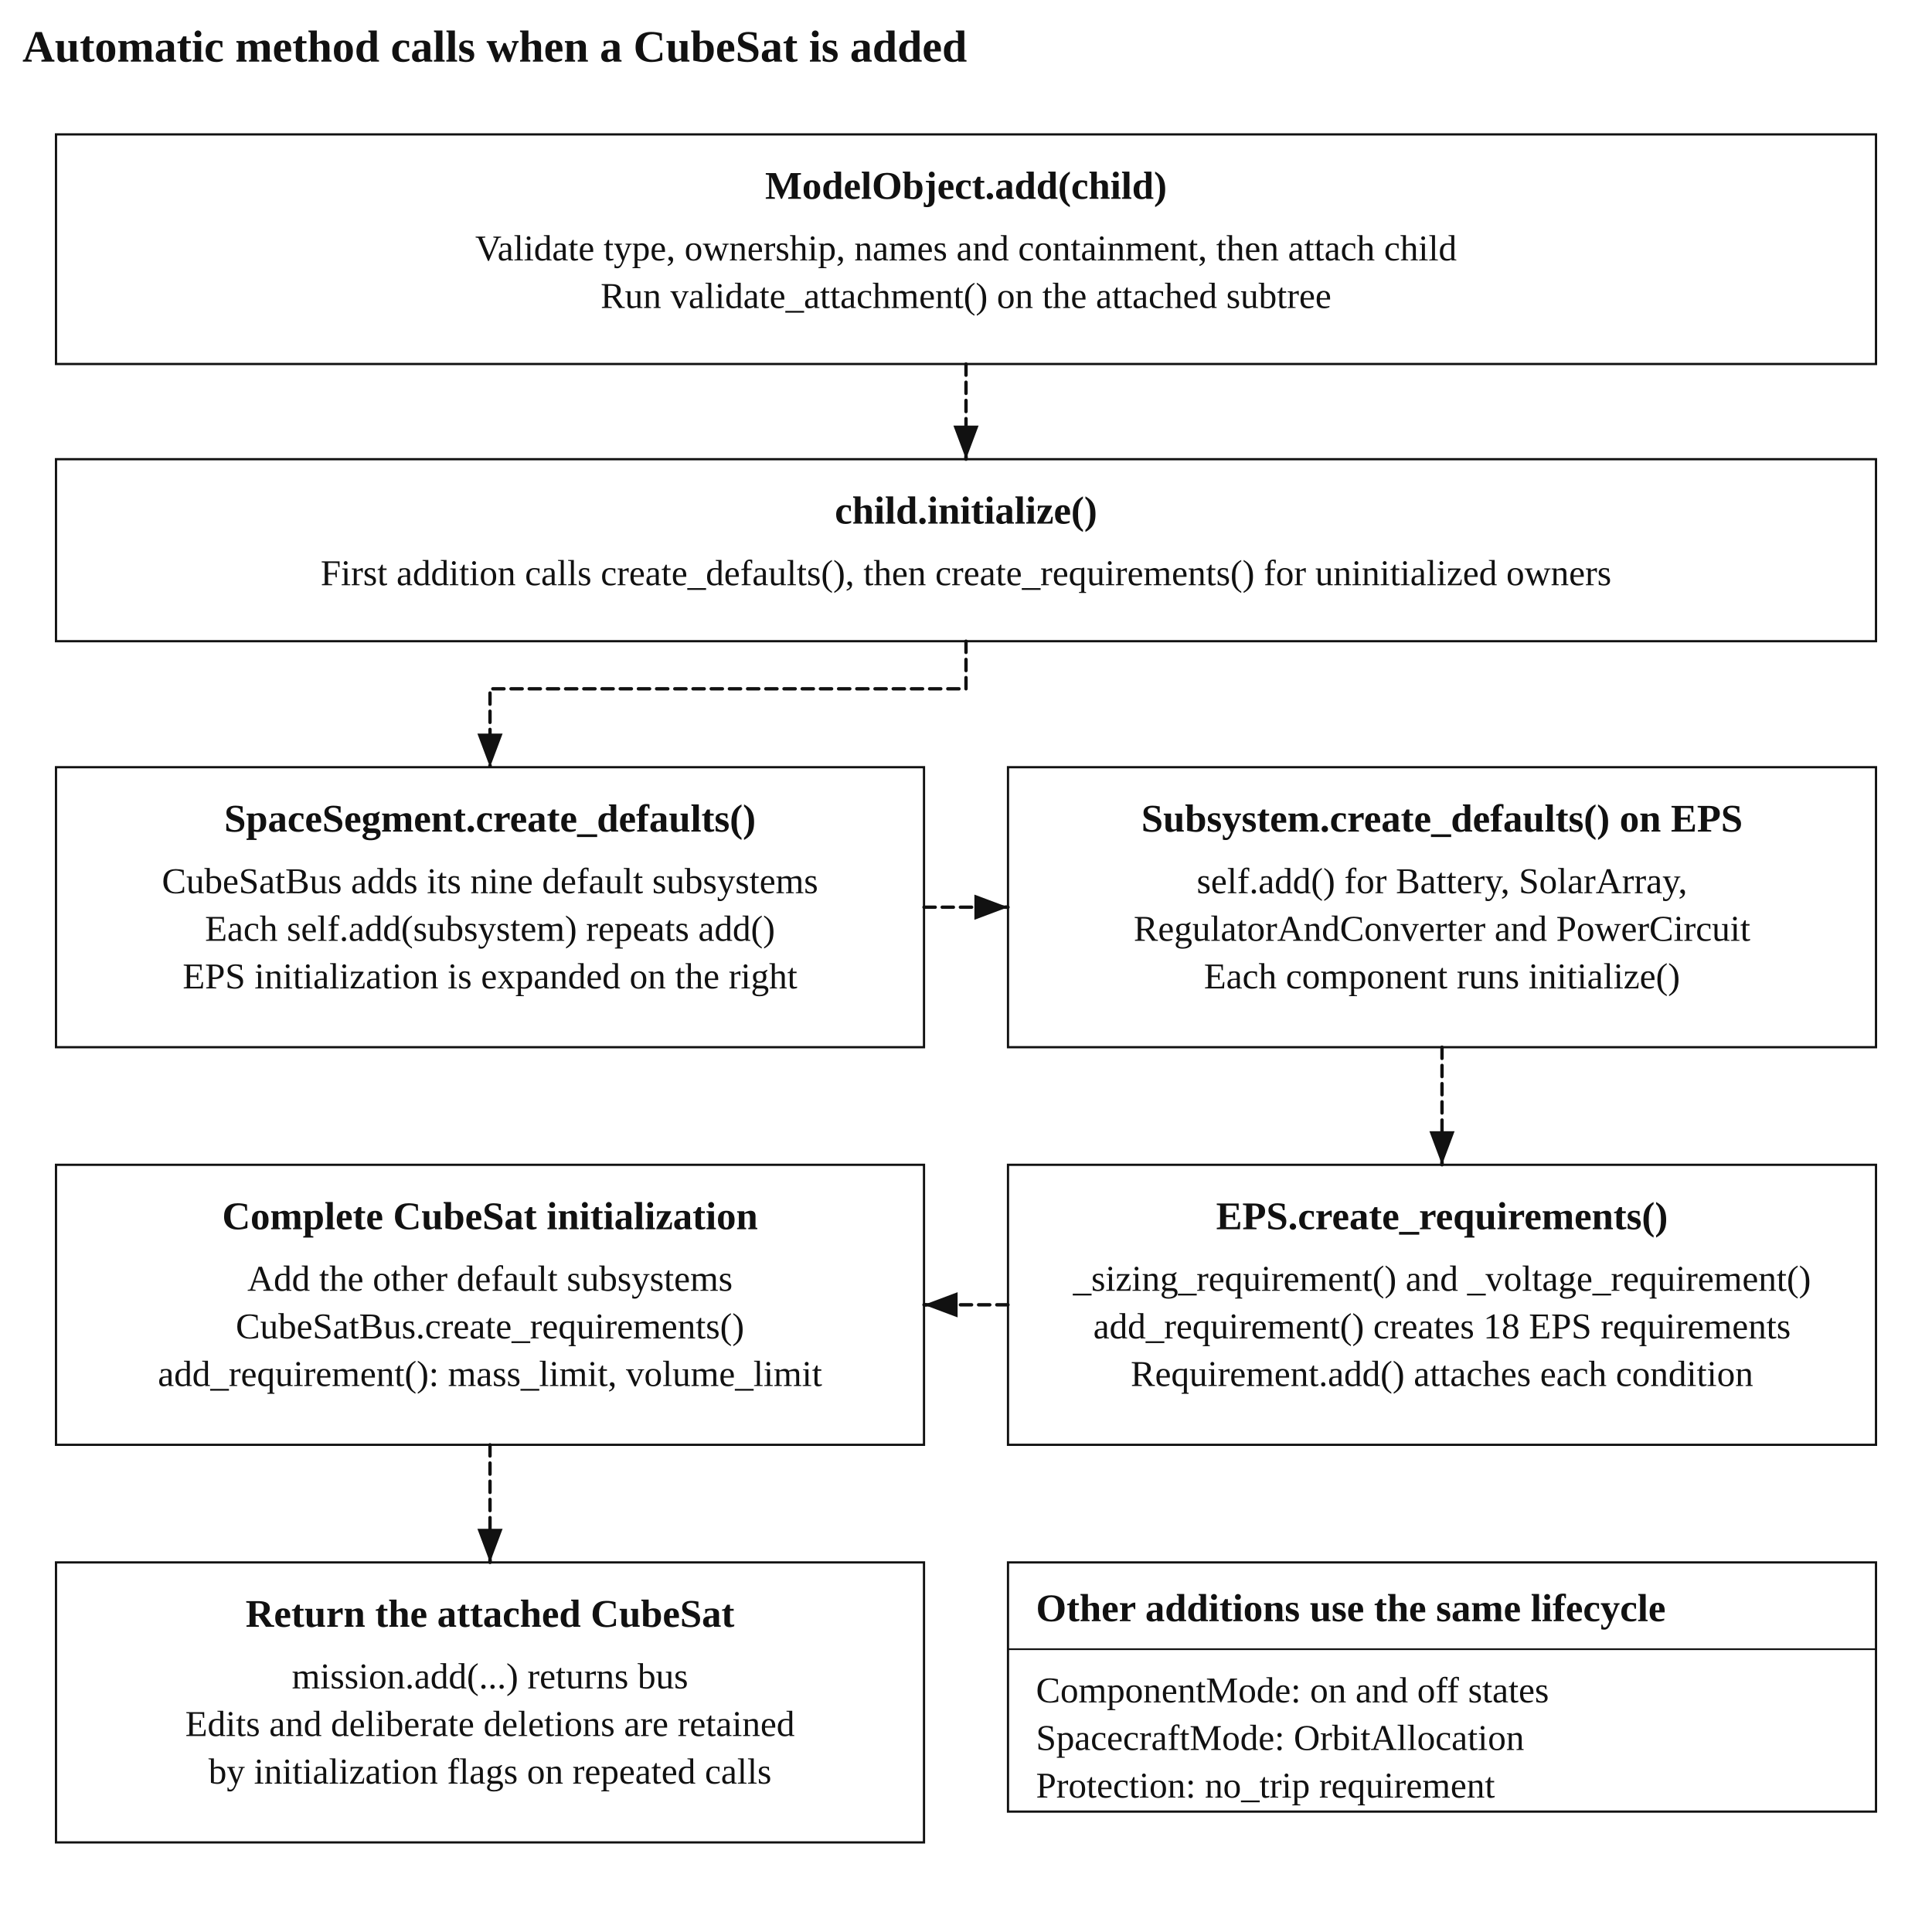
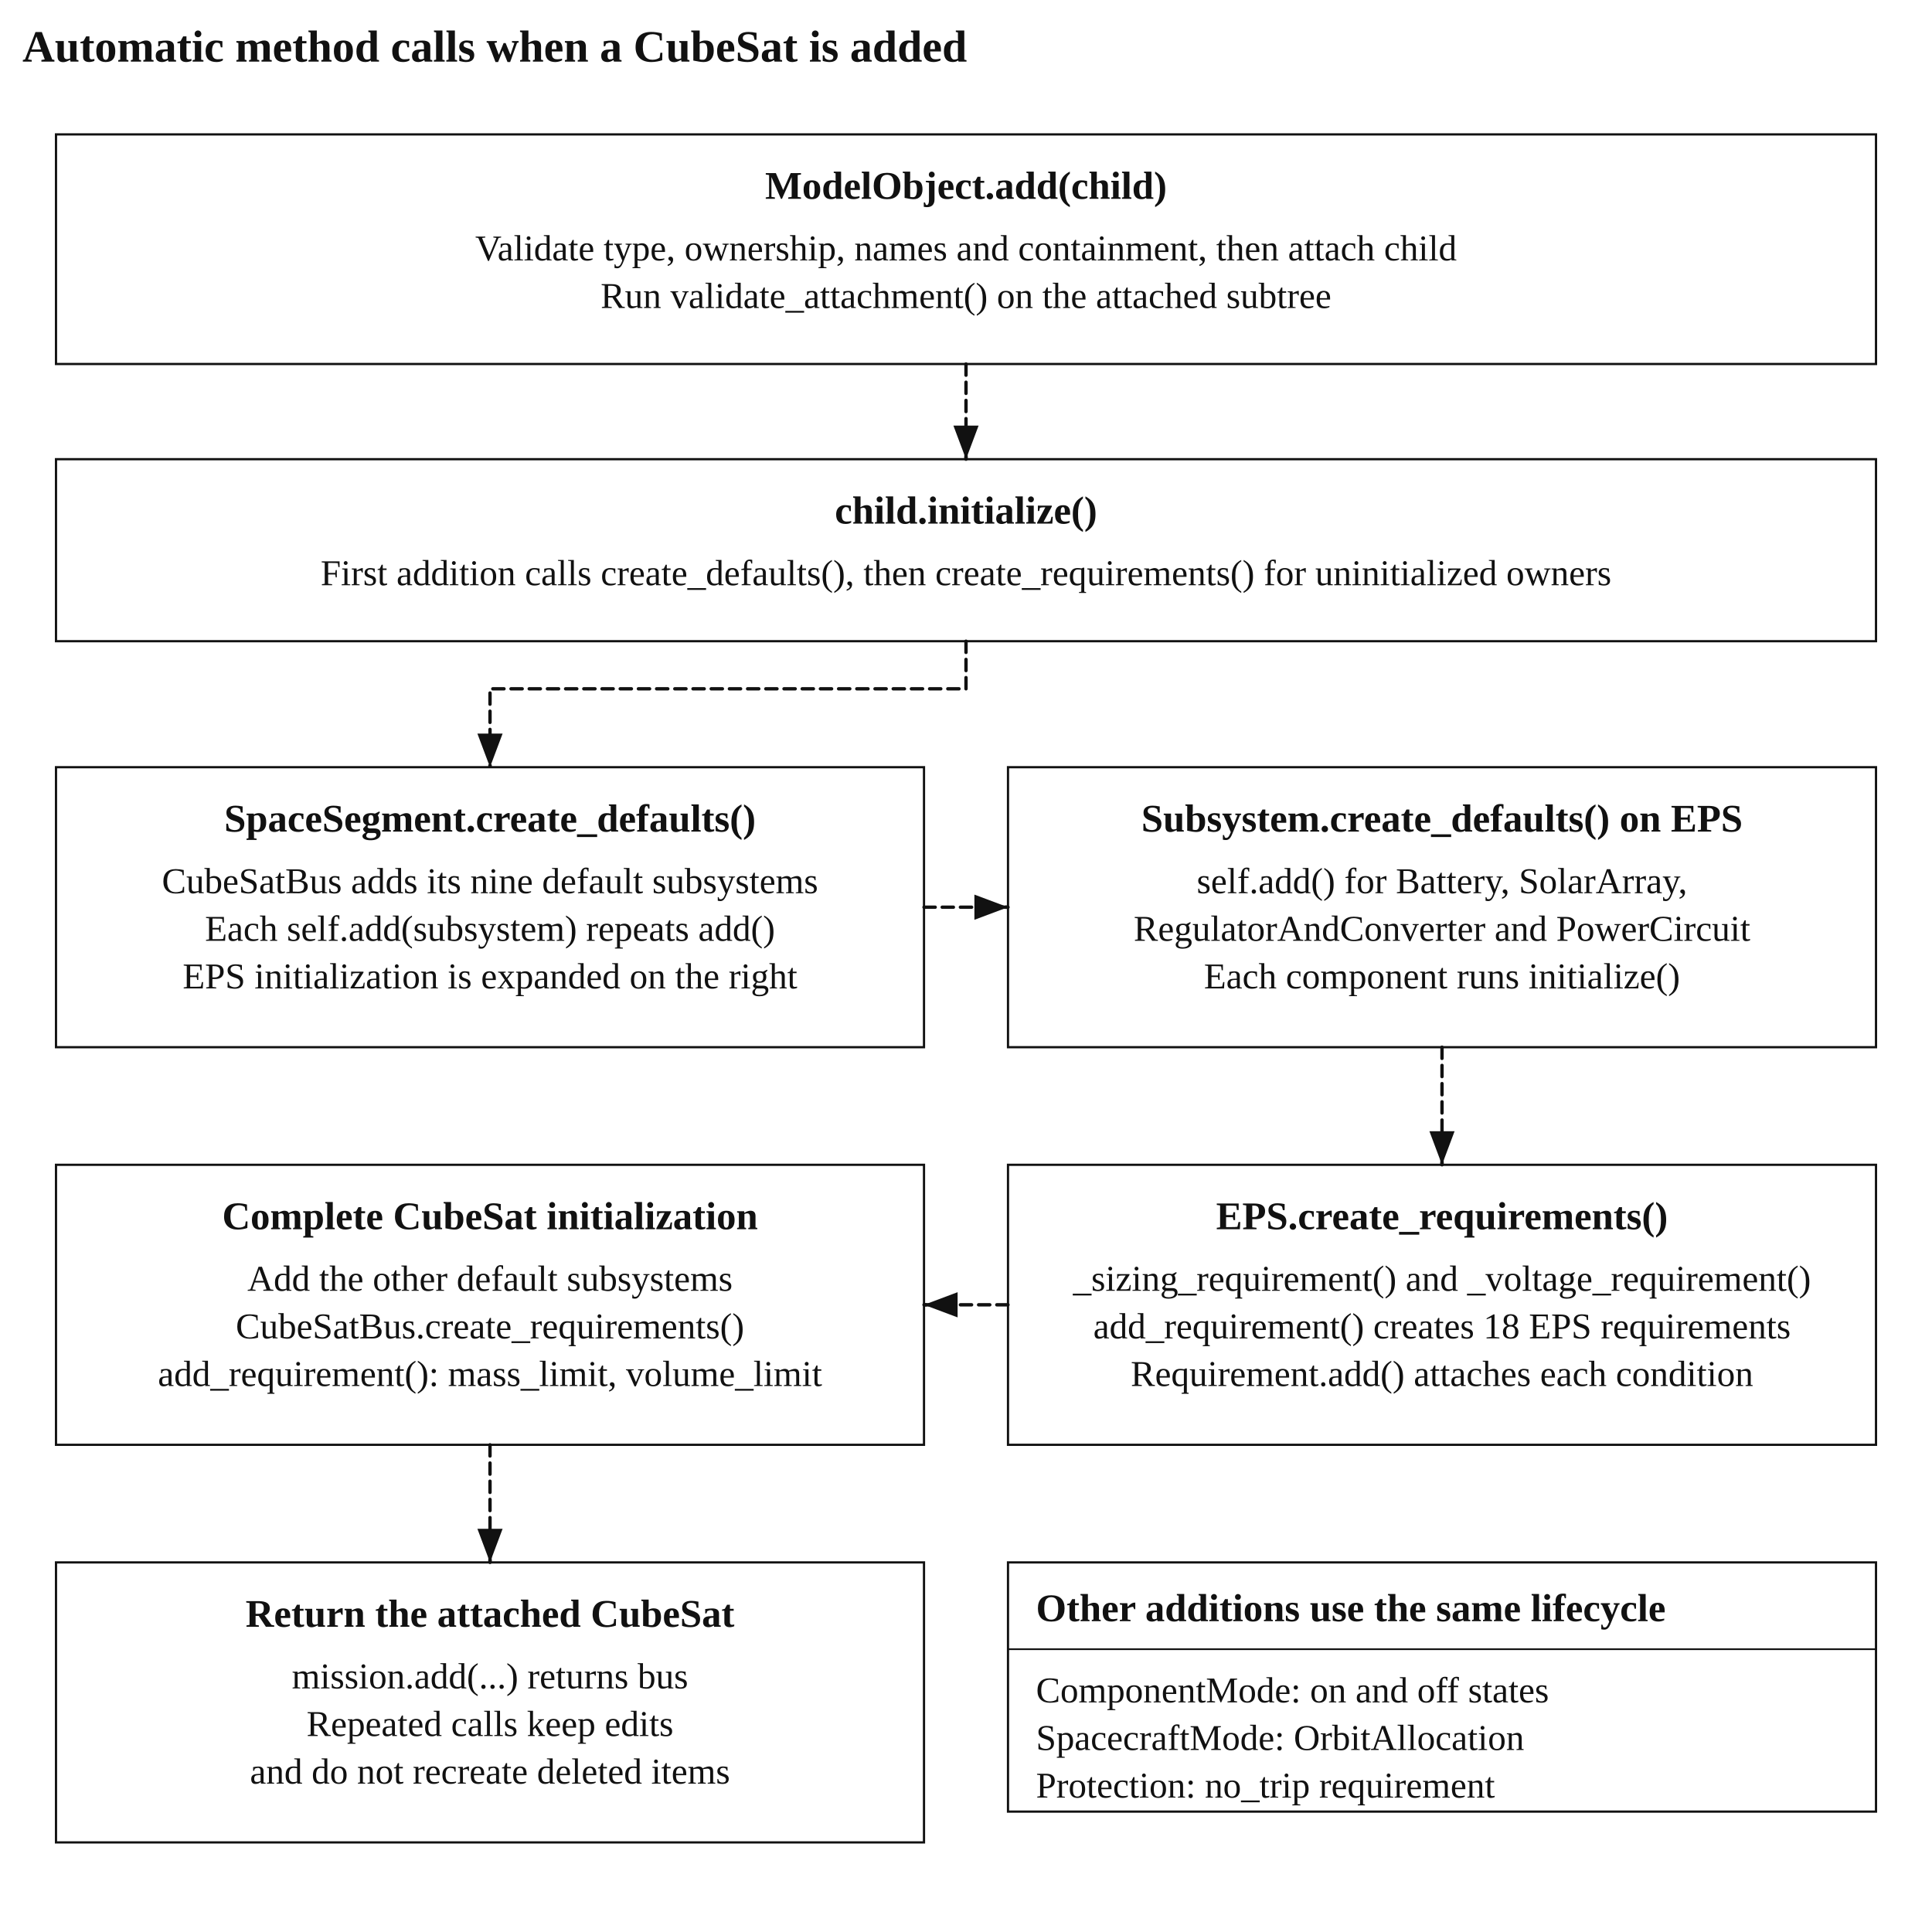
<svg xmlns="http://www.w3.org/2000/svg" width="690pt" height="690pt" viewBox="0 0 690 690" role="img" aria-label="Automatic method calls when a CubeSat is added">
  <rect x="0" y="0" width="690" height="690" fill="white" stroke="none" stroke-width=".8" />
  <defs>
    <marker id="arrow" viewBox="0 0 12 9" refX="12" refY="4.5" markerWidth="12" markerHeight="9" markerUnits="userSpaceOnUse" orient="auto" overflow="visible">
      <path d="M0 0 L12 4.5 L0 9 Z" fill="#111111" />
    </marker>
  </defs>
  <text x="8" y="22" font-family="Times New Roman, Times, serif" font-size="16" font-weight="bold" text-anchor="start" fill="#111111">Automatic method calls when a CubeSat is added</text>
  <rect x="20" y="48" width="650" height="82" fill="white" stroke="#111111" stroke-width=".8" />
  <text x="345.0" y="71" font-family="Times New Roman, Times, serif" font-size="14" font-weight="bold" text-anchor="middle" fill="#111111">ModelObject.add(child)</text>
  <text x="345.0" y="93" font-family="Times New Roman, Times, serif" font-size="13" font-weight="normal" text-anchor="middle" fill="#111111">Validate type, ownership, names and containment, then attach child</text>
  <text x="345.0" y="110" font-family="Times New Roman, Times, serif" font-size="13" font-weight="normal" text-anchor="middle" fill="#111111">Run validate_attachment() on the attached subtree</text>
  <rect x="20" y="164" width="650" height="65" fill="white" stroke="#111111" stroke-width=".8" />
  <text x="345.0" y="187" font-family="Times New Roman, Times, serif" font-size="14" font-weight="bold" text-anchor="middle" fill="#111111">child.initialize()</text>
  <text x="345.0" y="209" font-family="Times New Roman, Times, serif" font-size="13" font-weight="normal" text-anchor="middle" fill="#111111">First addition calls create_defaults(), then create_requirements() for uninitialized owners</text>
  <path d="M345 130 V164" fill="none" stroke="#111111" stroke-width="1.2" data-end-marker="url(#arrow)" data-terminal-head="true" stroke-linecap="round" stroke-dasharray="4 2.5" id="arrow-1" />
  <path d="M345 229 V246 H175 V274" fill="none" stroke="#111111" stroke-width="1.2" data-end-marker="url(#arrow)" data-terminal-head="true" stroke-linecap="round" stroke-dasharray="4 2.5" id="arrow-2" />
  <rect x="20" y="274" width="310" height="100" fill="white" stroke="#111111" stroke-width=".8" />
  <text x="175.0" y="297" font-family="Times New Roman, Times, serif" font-size="14" font-weight="bold" text-anchor="middle" fill="#111111">SpaceSegment.create_defaults()</text>
  <text x="175.0" y="319" font-family="Times New Roman, Times, serif" font-size="13" font-weight="normal" text-anchor="middle" fill="#111111">CubeSatBus adds its nine default subsystems</text>
  <text x="175.0" y="336" font-family="Times New Roman, Times, serif" font-size="13" font-weight="normal" text-anchor="middle" fill="#111111">Each self.add(subsystem) repeats add()</text>
  <text x="175.0" y="353" font-family="Times New Roman, Times, serif" font-size="13" font-weight="normal" text-anchor="middle" fill="#111111">EPS initialization is expanded on the right</text>
  <rect x="360" y="274" width="310" height="100" fill="white" stroke="#111111" stroke-width=".8" />
  <text x="515.0" y="297" font-family="Times New Roman, Times, serif" font-size="14" font-weight="bold" text-anchor="middle" fill="#111111">Subsystem.create_defaults() on EPS</text>
  <text x="515.0" y="319" font-family="Times New Roman, Times, serif" font-size="13" font-weight="normal" text-anchor="middle" fill="#111111">self.add() for Battery, SolarArray,</text>
  <text x="515.0" y="336" font-family="Times New Roman, Times, serif" font-size="13" font-weight="normal" text-anchor="middle" fill="#111111">RegulatorAndConverter and PowerCircuit</text>
  <text x="515.0" y="353" font-family="Times New Roman, Times, serif" font-size="13" font-weight="normal" text-anchor="middle" fill="#111111">Each component runs initialize()</text>
  <path d="M330 324 H360" fill="none" stroke="#111111" stroke-width="1.2" data-end-marker="url(#arrow)" data-terminal-head="true" stroke-linecap="round" stroke-dasharray="4 2.5" id="arrow-3" />
  <rect x="360" y="416" width="310" height="100" fill="white" stroke="#111111" stroke-width=".8" />
  <text x="515.0" y="439" font-family="Times New Roman, Times, serif" font-size="14" font-weight="bold" text-anchor="middle" fill="#111111">EPS.create_requirements()</text>
  <text x="515.0" y="461" font-family="Times New Roman, Times, serif" font-size="13" font-weight="normal" text-anchor="middle" fill="#111111">_sizing_requirement() and _voltage_requirement()</text>
  <text x="515.0" y="478" font-family="Times New Roman, Times, serif" font-size="13" font-weight="normal" text-anchor="middle" fill="#111111">add_requirement() creates 18 EPS requirements</text>
  <text x="515.0" y="495" font-family="Times New Roman, Times, serif" font-size="13" font-weight="normal" text-anchor="middle" fill="#111111">Requirement.add() attaches each condition</text>
  <path d="M515 374 V416" fill="none" stroke="#111111" stroke-width="1.2" data-end-marker="url(#arrow)" data-terminal-head="true" stroke-linecap="round" stroke-dasharray="4 2.5" id="arrow-4" />
  <rect x="20" y="416" width="310" height="100" fill="white" stroke="#111111" stroke-width=".8" />
  <text x="175.0" y="439" font-family="Times New Roman, Times, serif" font-size="14" font-weight="bold" text-anchor="middle" fill="#111111">Complete CubeSat initialization</text>
  <text x="175.0" y="461" font-family="Times New Roman, Times, serif" font-size="13" font-weight="normal" text-anchor="middle" fill="#111111">Add the other default subsystems</text>
  <text x="175.0" y="478" font-family="Times New Roman, Times, serif" font-size="13" font-weight="normal" text-anchor="middle" fill="#111111">CubeSatBus.create_requirements()</text>
  <text x="175.0" y="495" font-family="Times New Roman, Times, serif" font-size="13" font-weight="normal" text-anchor="middle" fill="#111111">add_requirement(): mass_limit, volume_limit</text>
  <path d="M360 466 H330" fill="none" stroke="#111111" stroke-width="1.2" data-end-marker="url(#arrow)" data-terminal-head="true" stroke-linecap="round" stroke-dasharray="4 2.5" id="arrow-5" />
  <rect x="20" y="558" width="310" height="100" fill="white" stroke="#111111" stroke-width=".8" />
  <text x="175.0" y="581" font-family="Times New Roman, Times, serif" font-size="14" font-weight="bold" text-anchor="middle" fill="#111111">Return the attached CubeSat</text>
  <text x="175.0" y="603" font-family="Times New Roman, Times, serif" font-size="13" font-weight="normal" text-anchor="middle" fill="#111111">mission.add(...) returns bus</text>
-   <text x="175.0" y="620" font-family="Times New Roman, Times, serif" font-size="13" font-weight="normal" text-anchor="middle" fill="#111111">Edits and deliberate deletions are retained</text>
-   <text x="175.0" y="637" font-family="Times New Roman, Times, serif" font-size="13" font-weight="normal" text-anchor="middle" fill="#111111">by initialization flags on repeated calls</text>
+   <text x="175.0" y="620" font-family="Times New Roman, Times, serif" font-size="13" font-weight="normal" text-anchor="middle" fill="#111111">Repeated calls keep edits</text>
+   <text x="175.0" y="637" font-family="Times New Roman, Times, serif" font-size="13" font-weight="normal" text-anchor="middle" fill="#111111">and do not recreate deleted items</text>
  <path d="M175 516 V558" fill="none" stroke="#111111" stroke-width="1.2" data-end-marker="url(#arrow)" data-terminal-head="true" stroke-linecap="round" stroke-dasharray="4 2.5" id="arrow-6" />
  <g data-card="Other additions use the same lifecycle">
    <rect x="360" y="558" width="310" height="89" fill="white" stroke="#111111" stroke-width=".8" />
    <text x="370" y="579" font-family="Times New Roman, Times, serif" font-size="14" font-weight="bold" text-anchor="start" fill="#111111">Other additions use the same lifecycle</text>
    <path d="M360 589 H670" stroke="#111111" stroke-width=".6" />
    <text x="370" y="608" font-family="Times New Roman, Times, serif" font-size="13" font-weight="normal" text-anchor="start" fill="#111111">ComponentMode: on and off states</text>
    <text x="370" y="625" font-family="Times New Roman, Times, serif" font-size="13" font-weight="normal" text-anchor="start" fill="#111111">SpacecraftMode: OrbitAllocation</text>
    <text x="370" y="642" font-family="Times New Roman, Times, serif" font-size="13" font-weight="normal" text-anchor="start" fill="#111111">Protection: no_trip requirement</text>
  </g>
  <g data-layer="arrowheads" pointer-events="none">
    <path d="M345 163 V164" fill="none" stroke="#111111" stroke-width="1.2" marker-end="url(#arrow)" data-arrow-source="arrow-1" />
    <path d="M175 273 V274" fill="none" stroke="#111111" stroke-width="1.2" marker-end="url(#arrow)" data-arrow-source="arrow-2" />
    <path d="M359 324 H360" fill="none" stroke="#111111" stroke-width="1.2" marker-end="url(#arrow)" data-arrow-source="arrow-3" />
    <path d="M515 415 V416" fill="none" stroke="#111111" stroke-width="1.2" marker-end="url(#arrow)" data-arrow-source="arrow-4" />
    <path d="M331 466 H330" fill="none" stroke="#111111" stroke-width="1.2" marker-end="url(#arrow)" data-arrow-source="arrow-5" />
    <path d="M175 557 V558" fill="none" stroke="#111111" stroke-width="1.2" marker-end="url(#arrow)" data-arrow-source="arrow-6" />
  </g>
</svg>
